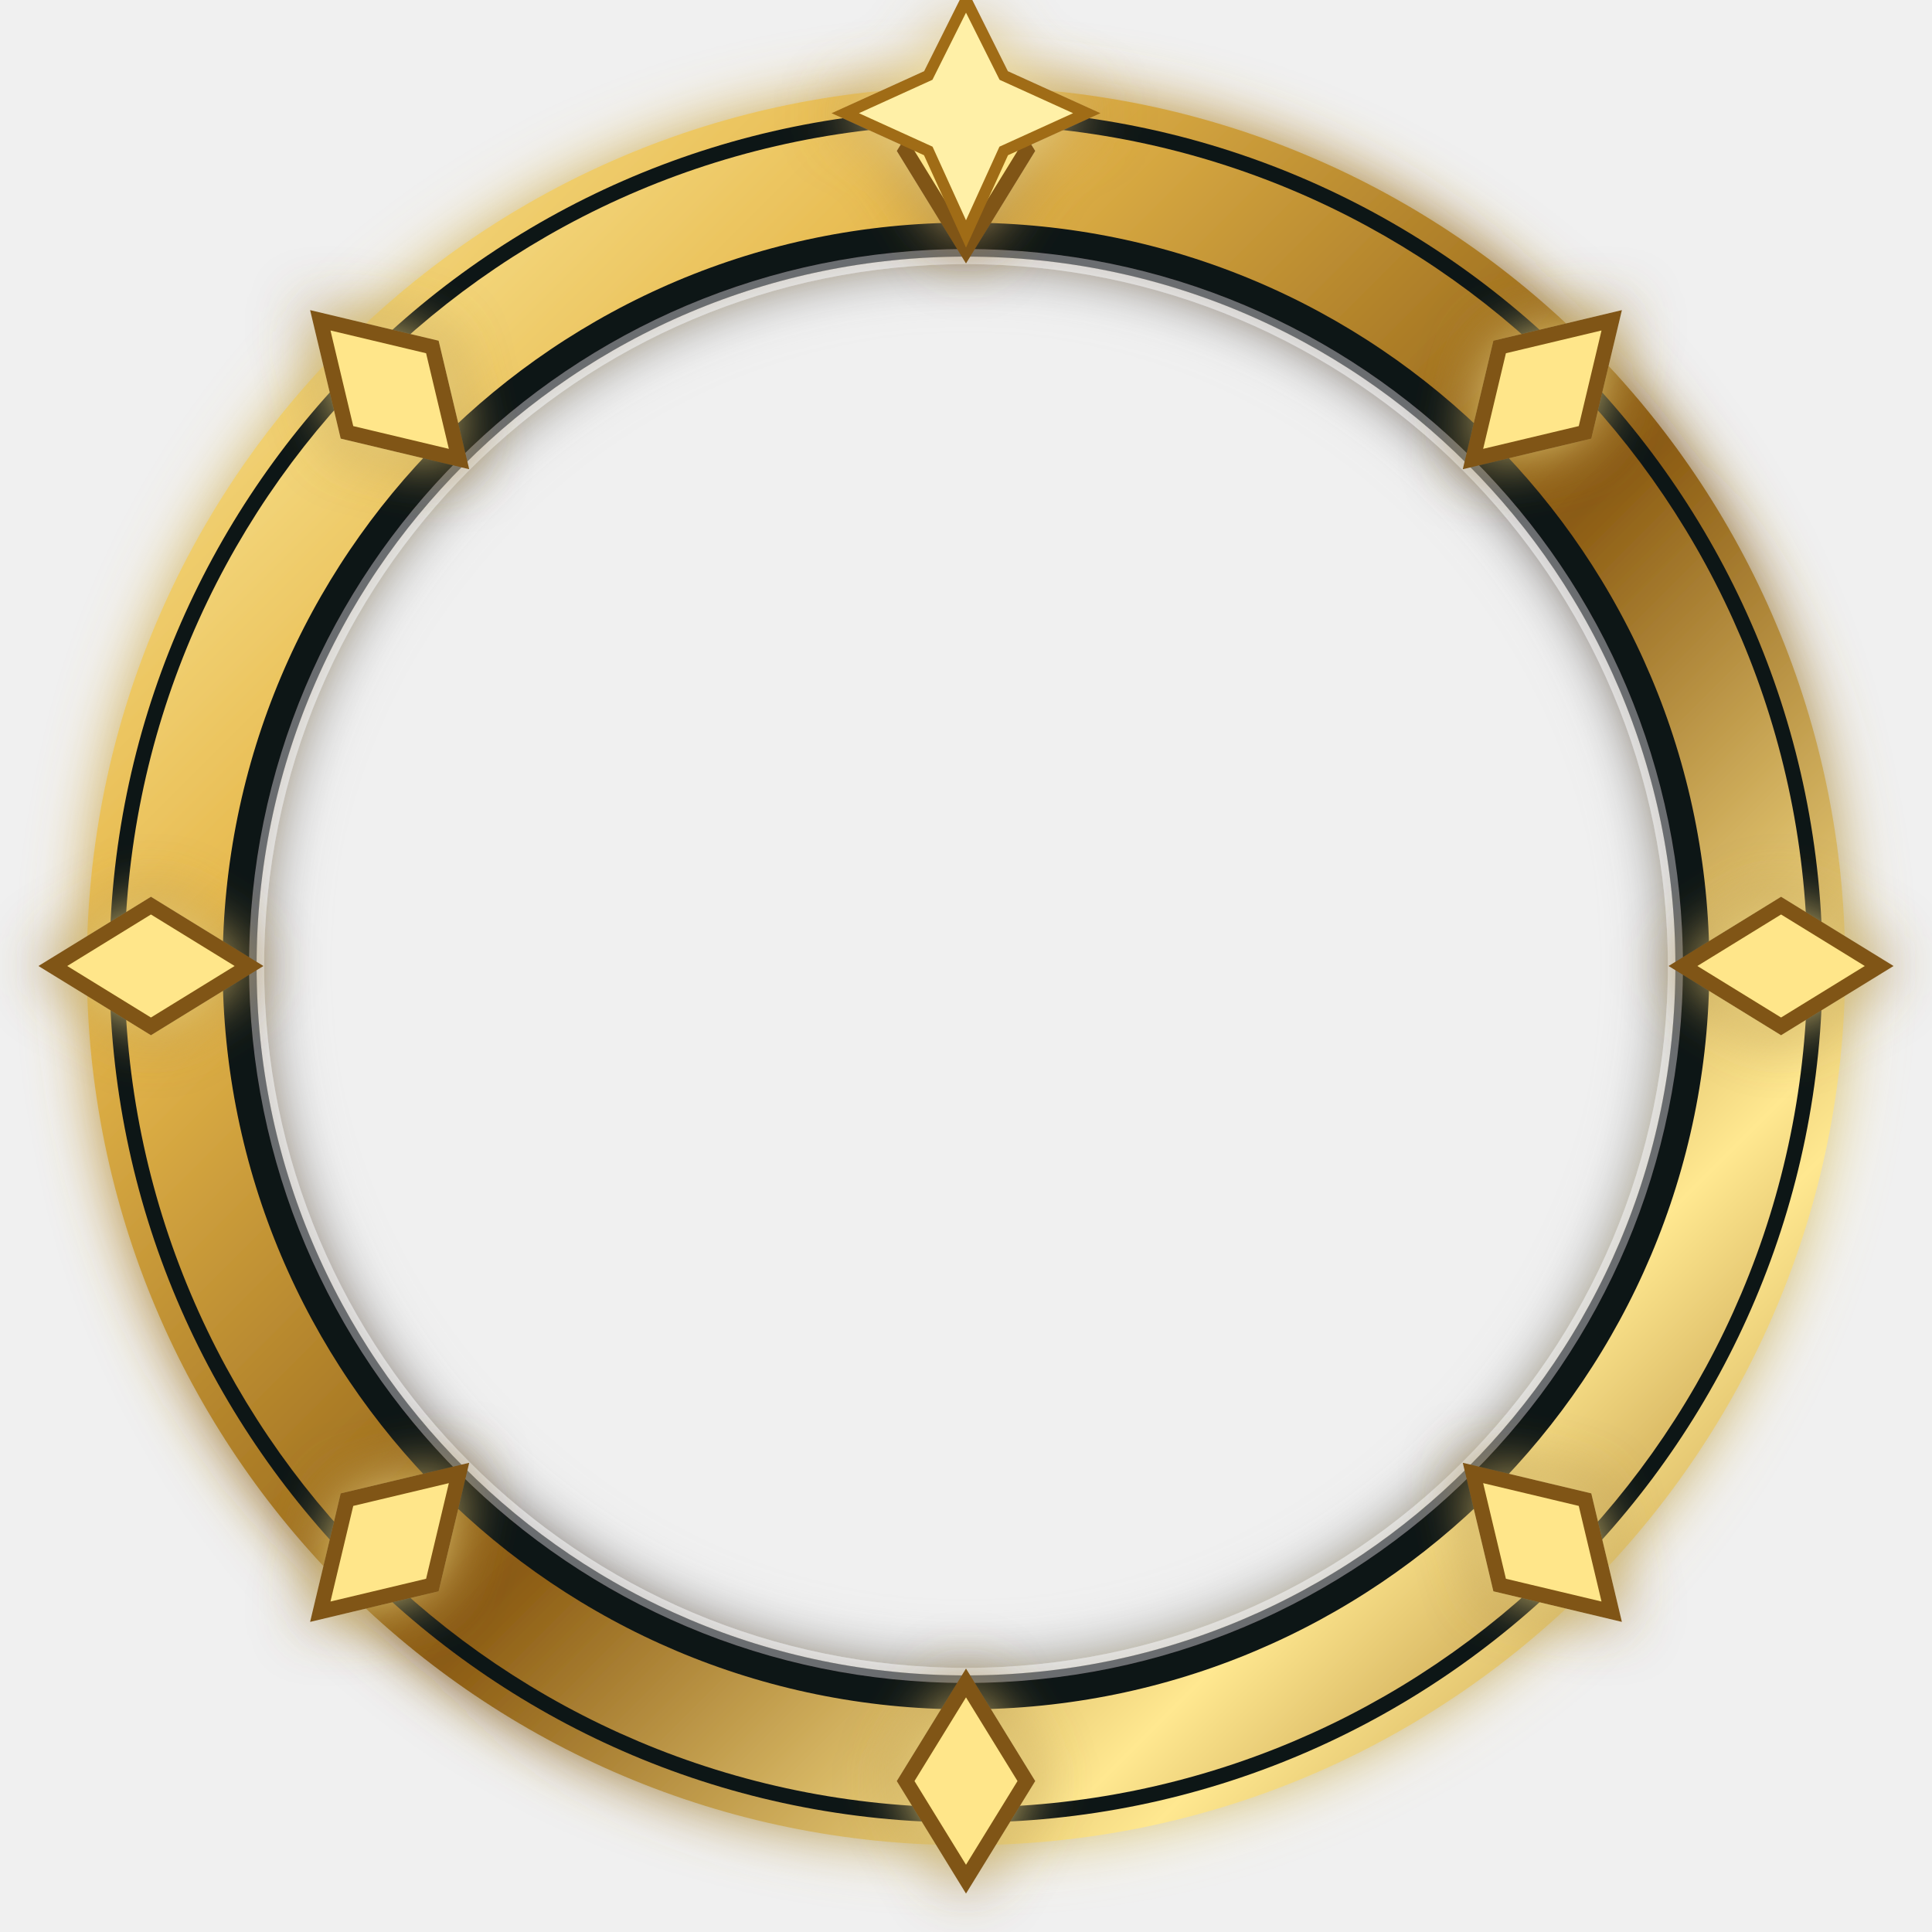
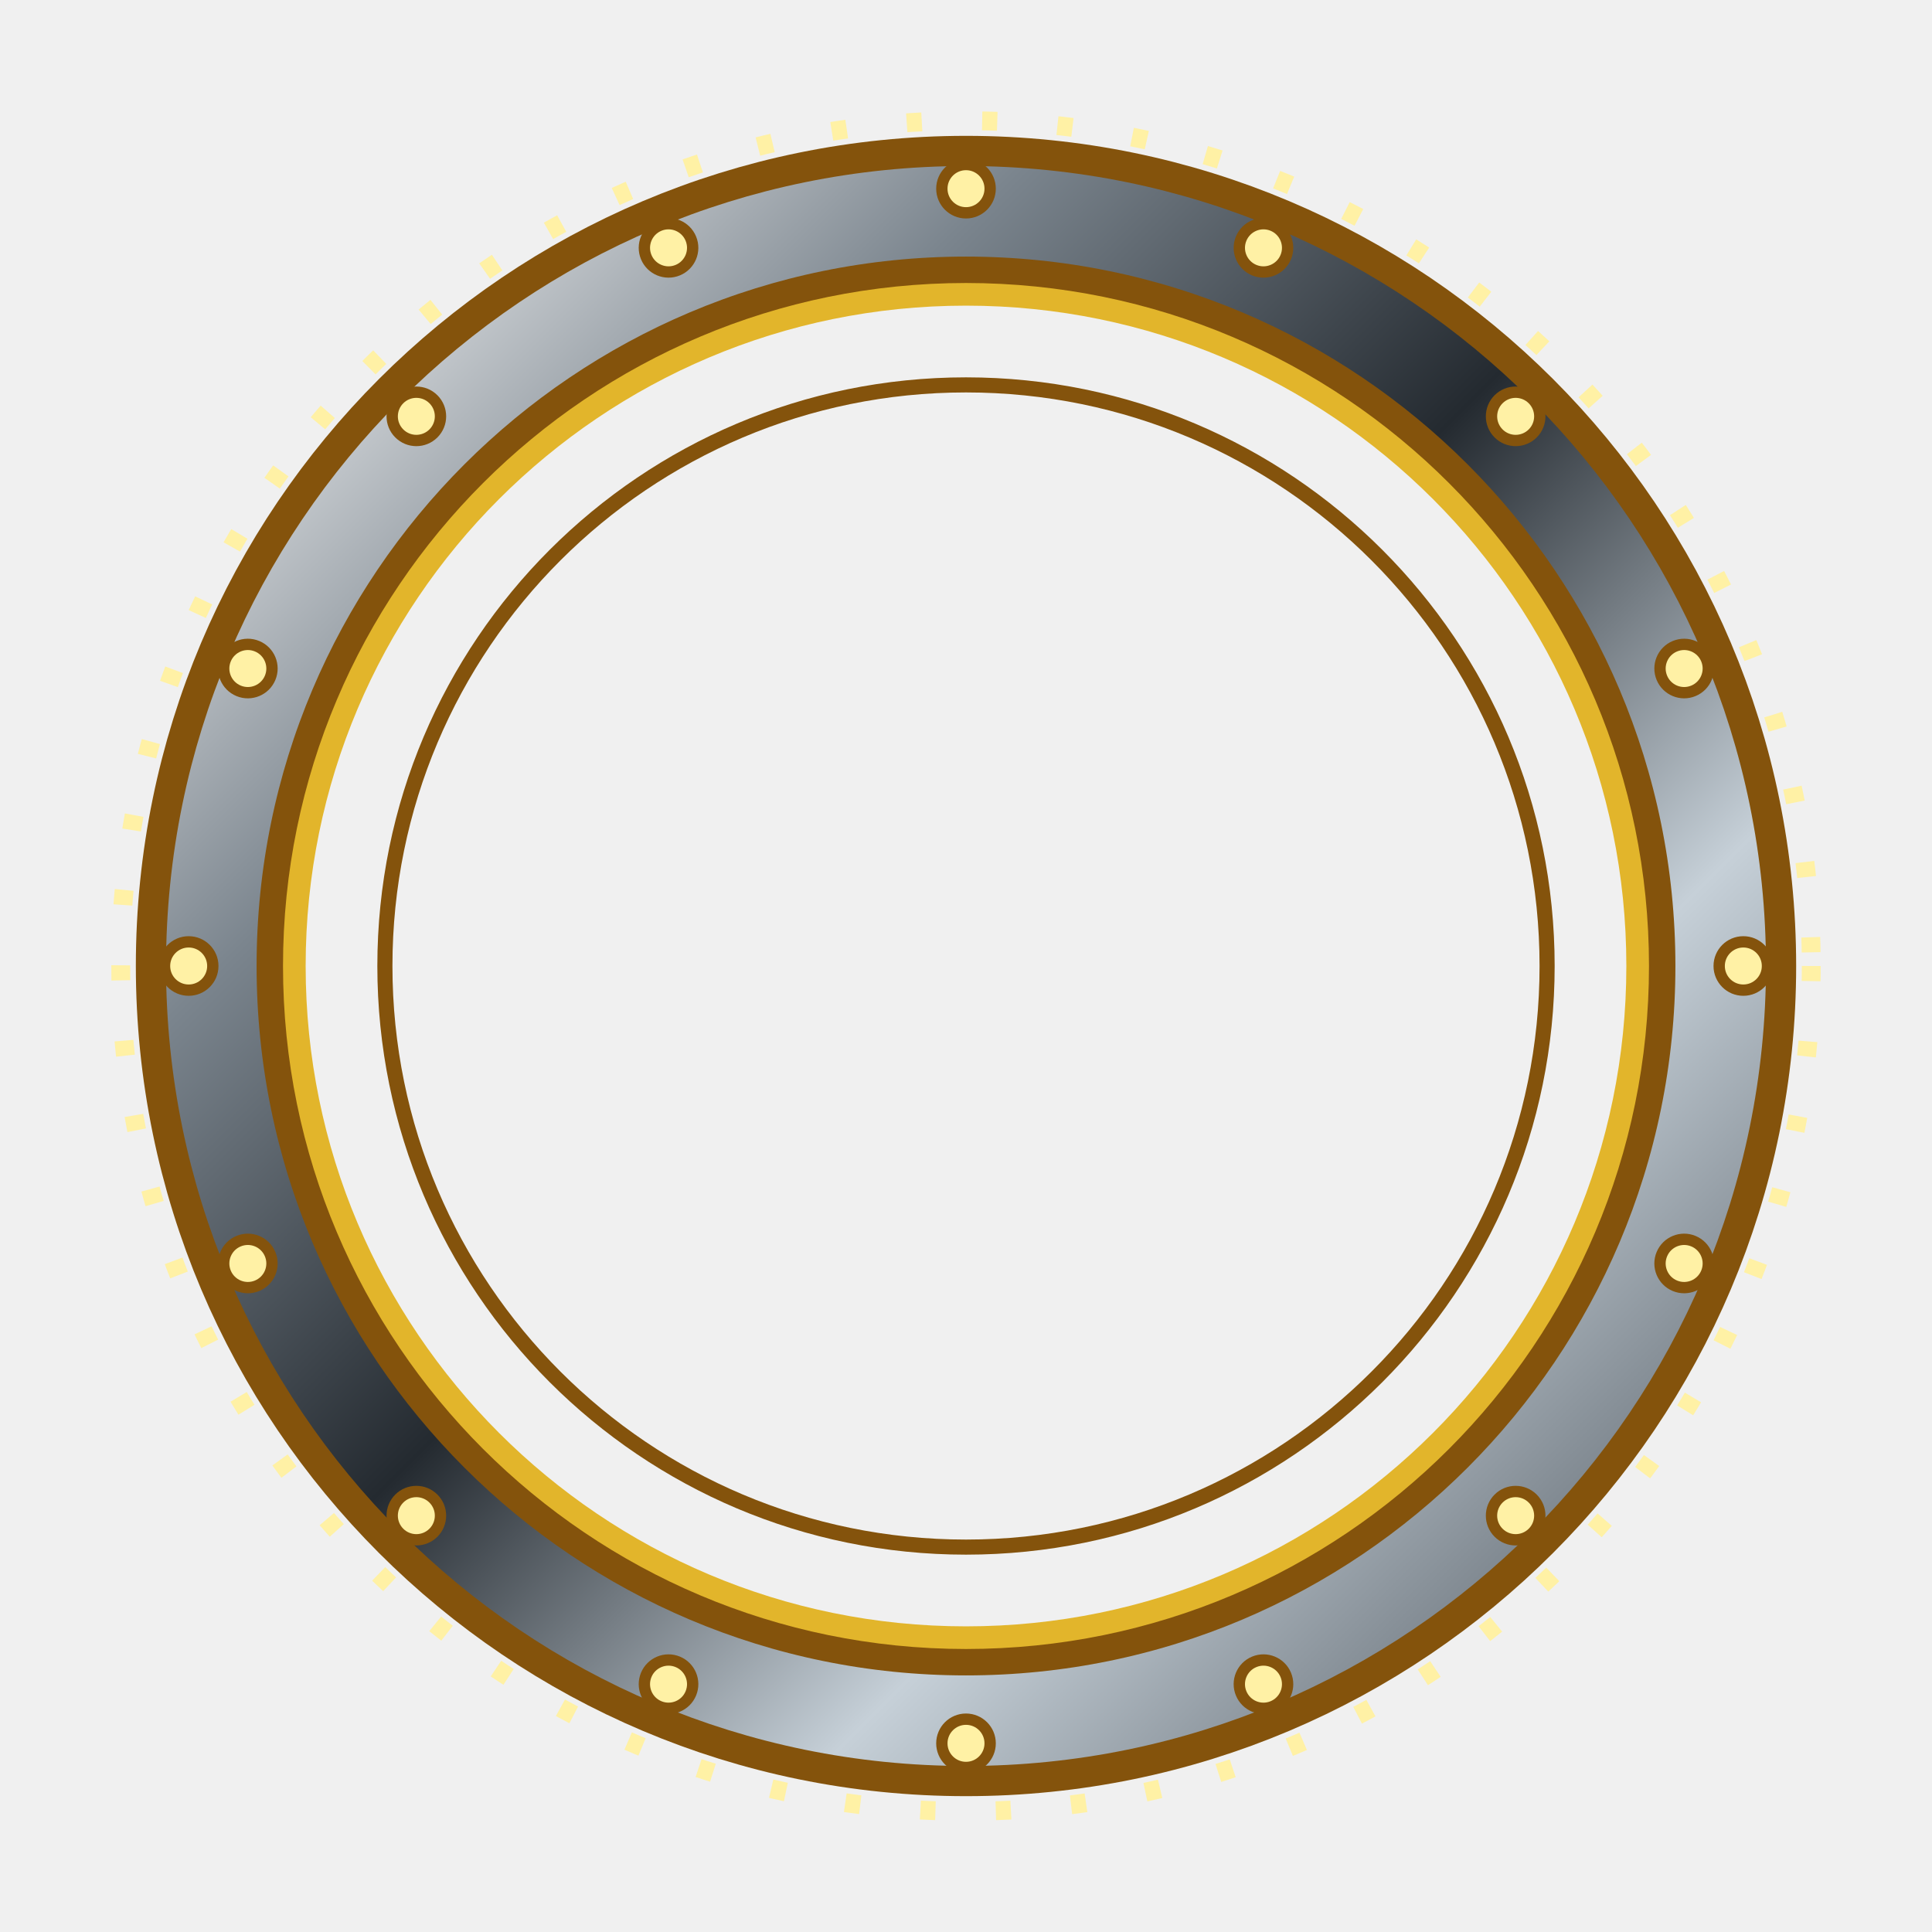
<svg xmlns="http://www.w3.org/2000/svg" viewBox="0 0 256 256">
  <defs>
-     <linearGradient id="fire" x1="0" y1="0" x2="0.8" y2="1">
-       <stop stop-color="#fff5a1" />
-       <stop offset=".24" stop-color="#ff9d27" />
-       <stop offset=".58" stop-color="#ff3b12" />
-       <stop offset="1" stop-color="#7f1008" />
-     </linearGradient>
-     <linearGradient id="ice" x1="0" y1="0" x2="1" y2="1">
-       <stop stop-color="#f4ffff" />
-       <stop offset=".26" stop-color="#4be7ff" />
-       <stop offset=".62" stop-color="#168bff" />
-       <stop offset="1" stop-color="#2637be" />
-     </linearGradient>
-     <linearGradient id="metal" x1="0" y1="0" x2="1" y2="1">
-       <stop stop-color="#fff" />
-       <stop offset=".25" stop-color="#a9b8c3" />
-       <stop offset=".52" stop-color="#35414b" />
-       <stop offset=".78" stop-color="#e8f5ff" />
-       <stop offset="1" stop-color="#65737e" />
-     </linearGradient>
-     <linearGradient id="gold" x1="0" y1="0" x2="1" y2="1">
-       <stop stop-color="#fff1a5" />
-       <stop offset=".25" stop-color="#e6b84c" />
-       <stop offset=".55" stop-color="#8b5b12" />
-       <stop offset=".8" stop-color="#ffe890" />
-       <stop offset="1" stop-color="#9a6b1d" />
-     </linearGradient>
-     <linearGradient id="bronze" x1="0" y1="0" x2="1" y2="1">
-       <stop stop-color="#f5c096" />
-       <stop offset=".28" stop-color="#a45b2b" />
-       <stop offset=".56" stop-color="#63351c" />
-       <stop offset=".8" stop-color="#e9a36d" />
-       <stop offset="1" stop-color="#78421f" />
-     </linearGradient>
-     <linearGradient id="diamond" x1="0" y1="0" x2="1" y2="1">
-       <stop stop-color="#fff" />
-       <stop offset=".25" stop-color="#8ff3ff" />
-       <stop offset=".56" stop-color="#2f819c" />
-       <stop offset=".8" stop-color="#e6ffff" />
-       <stop offset="1" stop-color="#5dc3ee" />
-     </linearGradient>
-     <linearGradient id="rainbow" x1="0" y1="0" x2="1" y2="1">
-       <stop stop-color="#ff294f" />
-       <stop offset=".16" stop-color="#ff9c21" />
-       <stop offset=".32" stop-color="#faff35" />
-       <stop offset=".48" stop-color="#2dff81" />
-       <stop offset=".64" stop-color="#19dfff" />
-       <stop offset=".82" stop-color="#6a4dff" />
-       <stop offset="1" stop-color="#ff38c7" />
-     </linearGradient>
-     <linearGradient id="neon" x1="0" y1="0" x2="1" y2="1">
-       <stop stop-color="#ffe0ff" />
-       <stop offset=".3" stop-color="#e05bff" />
-       <stop offset=".7" stop-color="#7025ec" />
-       <stop offset="1" stop-color="#ff8aff" />
-     </linearGradient>
    <filter id="glow" x="-60%" y="-60%" width="220%" height="220%">
-       <feGaussianBlur stdDeviation="4" result="blur" />
+       <feGaussianBlur stdDeviation="3.5" result="b" />
      <feMerge>
-         <feMergeNode in="blur" />
+         <feMergeNode in="b" />
        <feMergeNode in="SourceGraphic" />
      </feMerge>
    </filter>
+     <linearGradient id="metal" x1="0" y1="0" x2="1" y2="1">
+       <stop stop-color="#fff" />
+       <stop offset=".25" stop-color="#7b858e" />
+       <stop offset=".48" stop-color="#242a30" />
+       <stop offset=".72" stop-color="#c6d0d8" />
+       <stop offset="1" stop-color="#4d555d" />
+     </linearGradient>
  </defs>
-   <g filter="url(#glow)">
-     <circle cx="128" cy="128" r="105" fill="none" stroke="#101316" stroke-width="22" />
-     <circle cx="128" cy="128" r="105" fill="none" stroke="url(#gold)" stroke-width="13" />
-     <circle cx="128" cy="128" r="115" fill="none" stroke="url(#gold)" stroke-width="3" />
-     <circle cx="128" cy="128" r="94" fill="none" stroke="#fff" stroke-opacity=".38" stroke-width="2" />
-   </g>
-   <g filter="url(#glow)">
-     <path transform="rotate(0 128 128)" d="M128 7l8 13-8 13-8-13z" fill="#ffe68a" stroke="#805412" stroke-width="2" />
-     <path transform="rotate(45 128 128)" d="M128 7l8 13-8 13-8-13z" fill="#ffe68a" stroke="#805412" stroke-width="2" />
-     <path transform="rotate(90 128 128)" d="M128 7l8 13-8 13-8-13z" fill="#ffe68a" stroke="#805412" stroke-width="2" />
-     <path transform="rotate(135 128 128)" d="M128 7l8 13-8 13-8-13z" fill="#ffe68a" stroke="#805412" stroke-width="2" />
-     <path transform="rotate(180 128 128)" d="M128 7l8 13-8 13-8-13z" fill="#ffe68a" stroke="#805412" stroke-width="2" />
-     <path transform="rotate(225 128 128)" d="M128 7l8 13-8 13-8-13z" fill="#ffe68a" stroke="#805412" stroke-width="2" />
-     <path transform="rotate(270 128 128)" d="M128 7l8 13-8 13-8-13z" fill="#ffe68a" stroke="#805412" stroke-width="2" />
-     <path transform="rotate(315 128 128)" d="M128 7l8 13-8 13-8-13z" fill="#ffe68a" stroke="#805412" stroke-width="2" />
-     <path d="M128 0l5 10 11 5-11 5-5 11-5-11-11-5 11-5z" fill="#fff0a7" stroke="#a06c14" stroke-width="1.5" />
+   <g>
+     <circle cx="128" cy="128" r="100" fill="none" stroke="#84530c" stroke-width="20" />
+     <circle cx="128" cy="128" r="100" fill="none" stroke="url(#metal)" stroke-width="12" />
+     <circle cx="128" cy="128" r="89" fill="none" stroke="#e2b52b" stroke-width="3" />
+     <circle cx="128" cy="128" r="112" fill="none" stroke="#fff1a5" stroke-width="2.5" stroke-dasharray="2 8" />
+     <circle transform="rotate(0 128 128)" cx="128" cy="25" r="3.2" fill="#fff1a5" stroke="#84530c" stroke-width="1.5" />
+     <circle transform="rotate(22.5 128 128)" cx="128" cy="25" r="3.2" fill="#fff1a5" stroke="#84530c" stroke-width="1.5" />
+     <circle transform="rotate(45 128 128)" cx="128" cy="25" r="3.2" fill="#fff1a5" stroke="#84530c" stroke-width="1.5" />
+     <circle transform="rotate(67.5 128 128)" cx="128" cy="25" r="3.2" fill="#fff1a5" stroke="#84530c" stroke-width="1.5" />
+     <circle transform="rotate(90 128 128)" cx="128" cy="25" r="3.2" fill="#fff1a5" stroke="#84530c" stroke-width="1.5" />
+     <circle transform="rotate(112.5 128 128)" cx="128" cy="25" r="3.2" fill="#fff1a5" stroke="#84530c" stroke-width="1.5" />
+     <circle transform="rotate(135 128 128)" cx="128" cy="25" r="3.2" fill="#fff1a5" stroke="#84530c" stroke-width="1.5" />
+     <circle transform="rotate(157.5 128 128)" cx="128" cy="25" r="3.2" fill="#fff1a5" stroke="#84530c" stroke-width="1.5" />
+     <circle transform="rotate(180 128 128)" cx="128" cy="25" r="3.2" fill="#fff1a5" stroke="#84530c" stroke-width="1.5" />
+     <circle transform="rotate(202.5 128 128)" cx="128" cy="25" r="3.2" fill="#fff1a5" stroke="#84530c" stroke-width="1.5" />
+     <circle transform="rotate(225 128 128)" cx="128" cy="25" r="3.2" fill="#fff1a5" stroke="#84530c" stroke-width="1.5" />
+     <circle transform="rotate(247.5 128 128)" cx="128" cy="25" r="3.2" fill="#fff1a5" stroke="#84530c" stroke-width="1.5" />
+     <circle transform="rotate(270 128 128)" cx="128" cy="25" r="3.2" fill="#fff1a5" stroke="#84530c" stroke-width="1.5" />
+     <circle transform="rotate(292.5 128 128)" cx="128" cy="25" r="3.2" fill="#fff1a5" stroke="#84530c" stroke-width="1.5" />
+     <circle transform="rotate(315 128 128)" cx="128" cy="25" r="3.2" fill="#fff1a5" stroke="#84530c" stroke-width="1.5" />
+     <circle transform="rotate(337.5 128 128)" cx="128" cy="25" r="3.2" fill="#fff1a5" stroke="#84530c" stroke-width="1.5" />
+     <circle cx="128" cy="128" r="77" fill="none" stroke="#84530c" stroke-width="2" />
  </g>
</svg>
